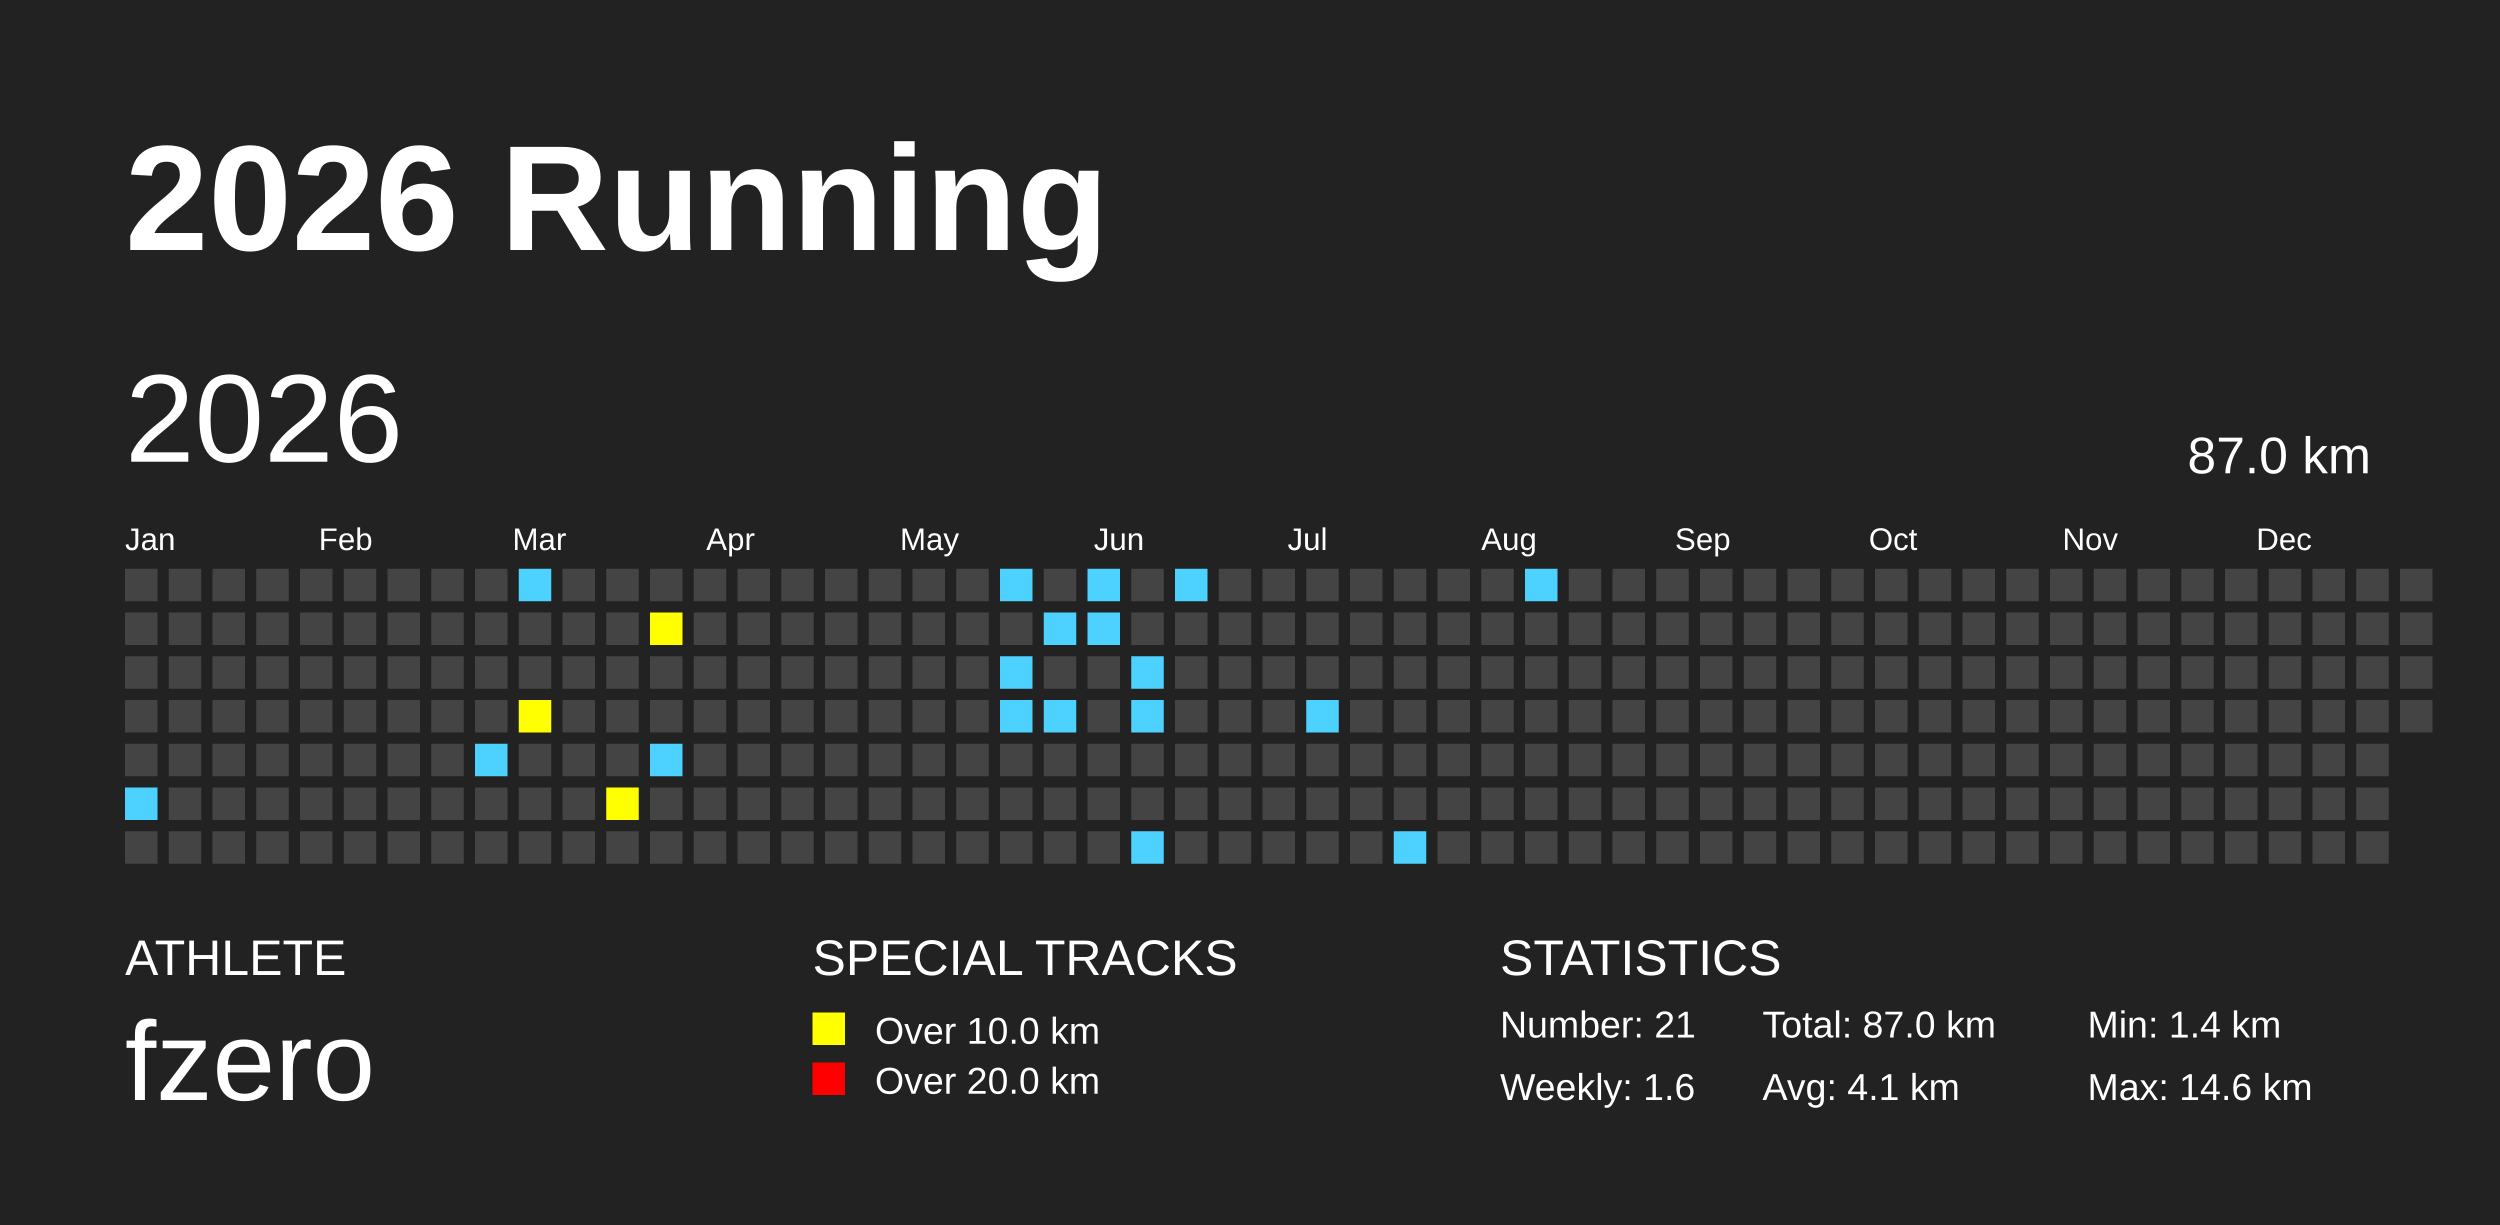
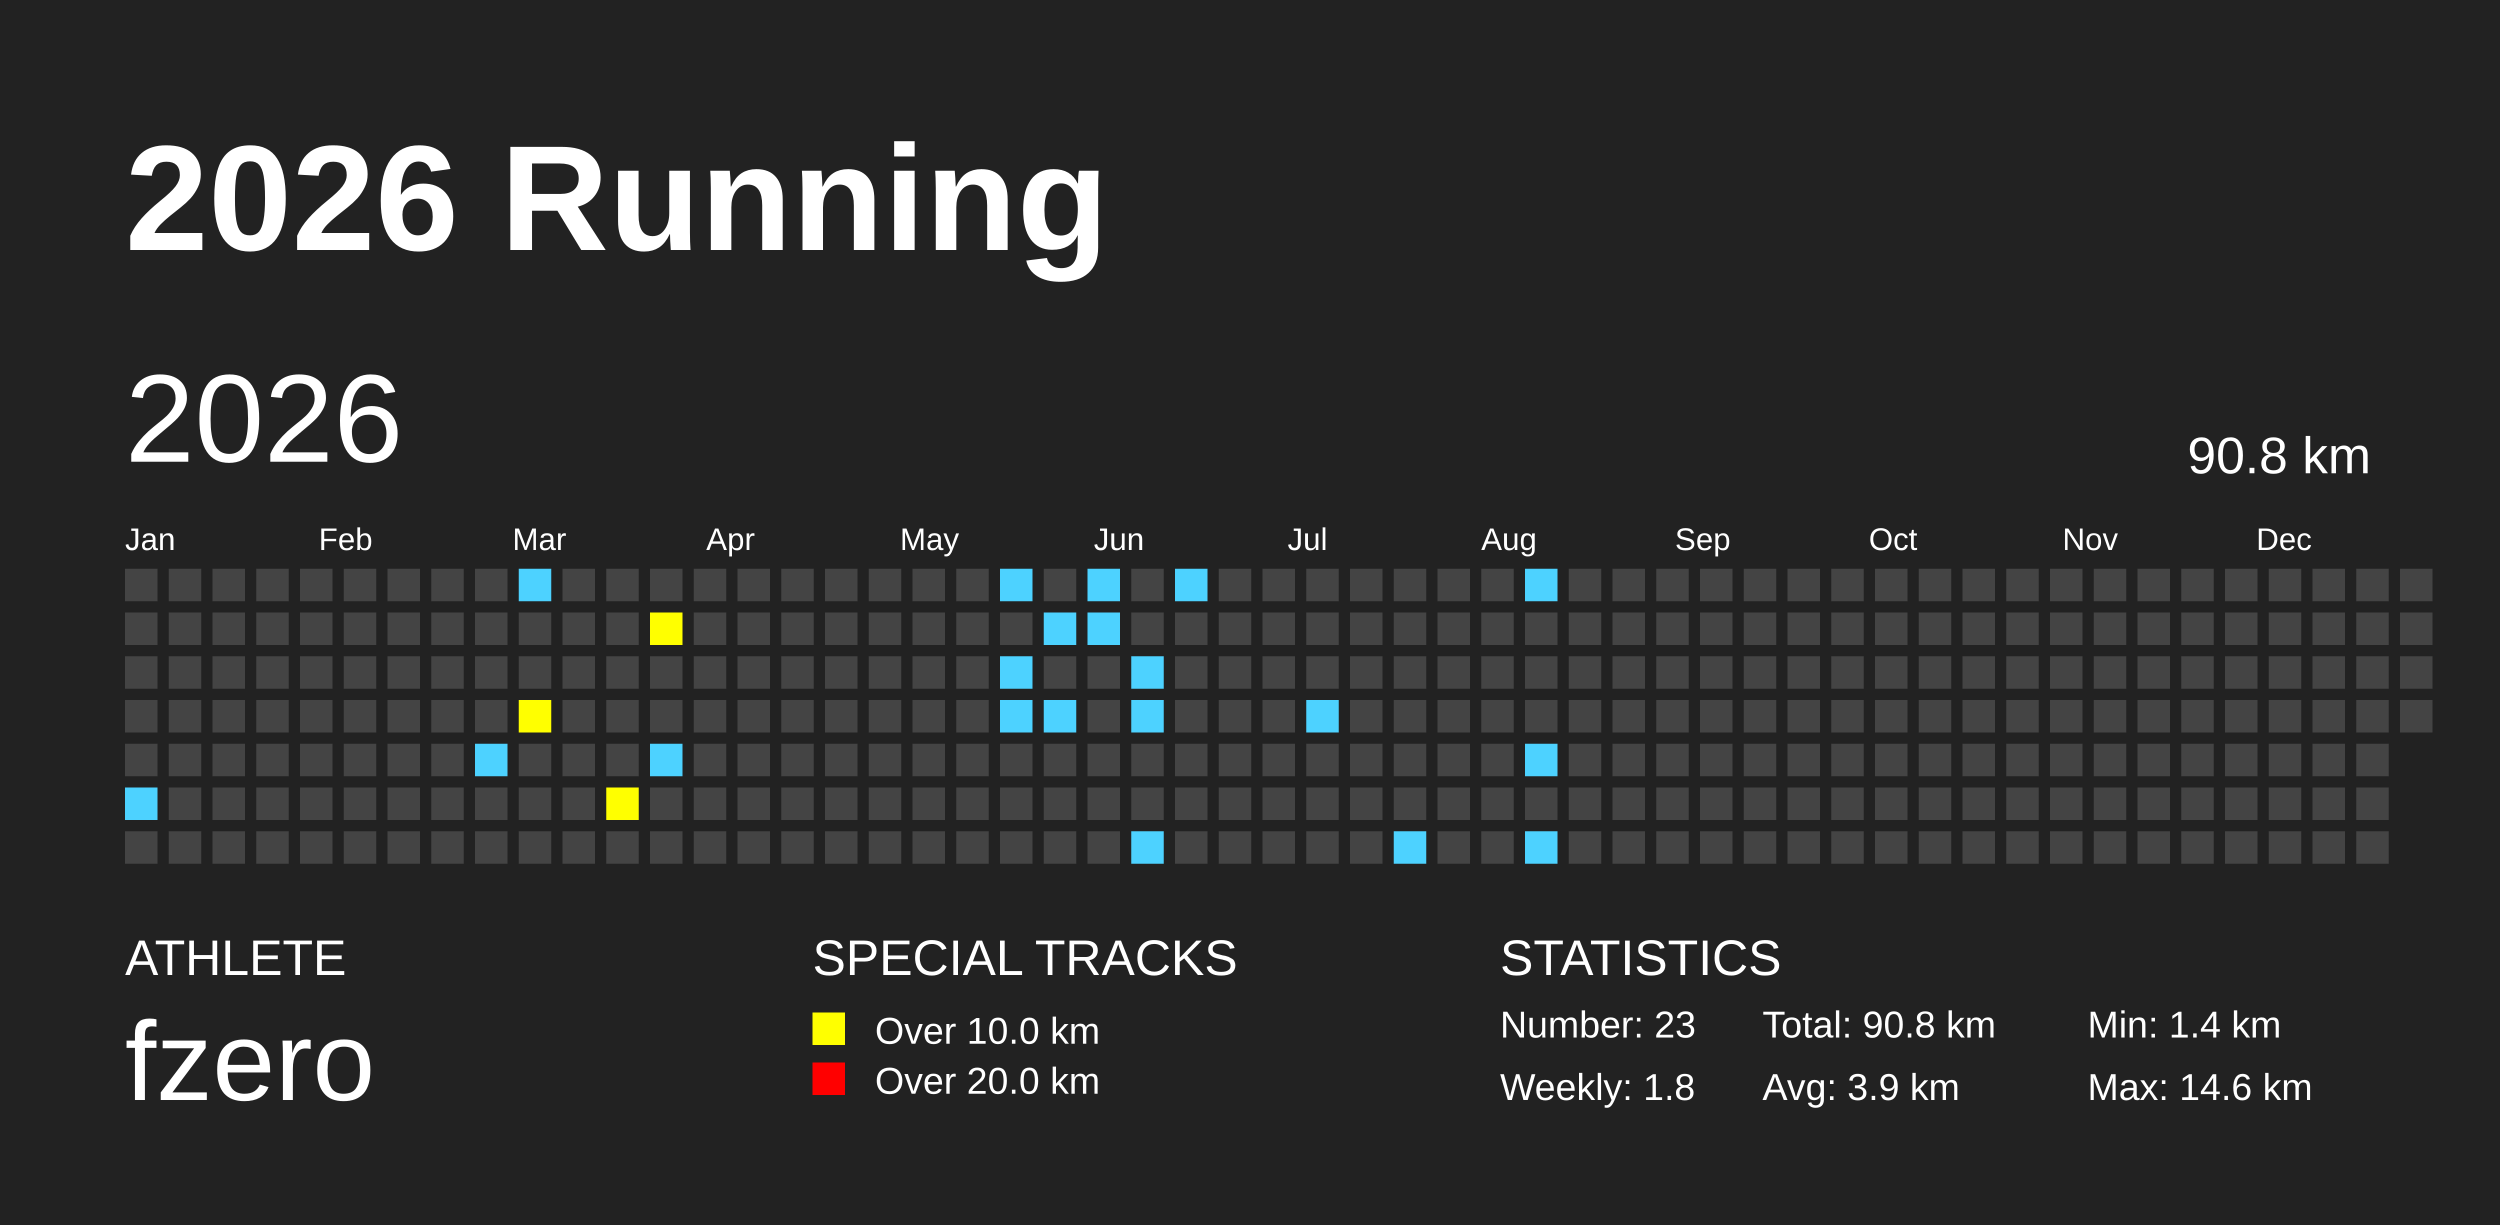
<svg xmlns="http://www.w3.org/2000/svg" baseProfile="full" height="98mm" version="1.1" viewBox="0,0,200,98" width="200mm">
  <defs />
  <rect fill="#222222" height="98" width="200" x="0" y="0" />
  <text fill="#FFFFFF" style="font-size:12px; font-family:Arial; font-weight:bold;" x="10" y="20">2026 Running</text>
  <text fill="#FFFFFF" style="font-size:4px; font-family:Arial" x="10" y="78">ATHLETE</text>
  <text fill="#FFFFFF" style="font-size:9px; font-family:Arial" x="10" y="88">fzero</text>
  <text fill="#FFFFFF" style="font-size:4px; font-family:Arial" x="65" y="78">SPECIAL TRACKS</text>
  <rect fill="yellow" height="2.6" width="2.6" x="65" y="81" />
  <text fill="#FFFFFF" style="font-size:3px; font-family:Arial" x="70" y="83.5">Over 10.0 km</text>
  <rect fill="red" height="2.6" width="2.6" x="65" y="85" />
  <text fill="#FFFFFF" style="font-size:3px; font-family:Arial" x="70" y="87.5">Over 20.0 km</text>
  <text fill="#FFFFFF" style="font-size:4px; font-family:Arial" x="120" y="78">STATISTICS</text>
-   <text fill="#FFFFFF" style="font-size:3px; font-family:Arial" x="120" y="83">Number: 21</text>
-   <text fill="#FFFFFF" style="font-size:3px; font-family:Arial" x="120" y="88">Weekly: 1.6</text>
-   <text fill="#FFFFFF" style="font-size:3px; font-family:Arial" x="141" y="83">Total: 87.0 km</text>
-   <text fill="#FFFFFF" style="font-size:3px; font-family:Arial" x="141" y="88">Avg: 4.1 km</text>
+   <text fill="#FFFFFF" style="font-size:3px; font-family:Arial" x="120" y="83">Number: 23</text>
+   <text fill="#FFFFFF" style="font-size:3px; font-family:Arial" x="120" y="88">Weekly: 1.8</text>
+   <text fill="#FFFFFF" style="font-size:3px; font-family:Arial" x="141" y="83">Total: 90.8 km</text>
+   <text fill="#FFFFFF" style="font-size:3px; font-family:Arial" x="141" y="88">Avg: 3.9 km</text>
  <text fill="#FFFFFF" style="font-size:3px; font-family:Arial" x="167" y="83">Min: 1.4 km</text>
  <text fill="#FFFFFF" style="font-size:3px; font-family:Arial" x="167" y="88">Max: 14.6 km</text>
  <text dominant-baseline="hanging" fill="#FFFFFF" style="font-size:10.0px; font-family:Arial;" x="10" y="30">2026</text>
-   <text dominant-baseline="hanging" fill="#FFFFFF" style="font-size:4.125px; font-family:Arial;" x="175" y="35">87.0 km</text>
+   <text dominant-baseline="hanging" fill="#FFFFFF" style="font-size:4.125px; font-family:Arial;" x="175" y="35">90.8 km</text>
  <text fill="#FFFFFF" style="font-size:2.5px; font-family:Arial" x="10.0" y="44">Jan</text>
  <text fill="#FFFFFF" style="font-size:2.5px; font-family:Arial" x="25.5" y="44">Feb</text>
  <text fill="#FFFFFF" style="font-size:2.5px; font-family:Arial" x="41.0" y="44">Mar</text>
  <text fill="#FFFFFF" style="font-size:2.5px; font-family:Arial" x="56.5" y="44">Apr</text>
  <text fill="#FFFFFF" style="font-size:2.5px; font-family:Arial" x="72.0" y="44">May</text>
  <text fill="#FFFFFF" style="font-size:2.5px; font-family:Arial" x="87.5" y="44">Jun</text>
  <text fill="#FFFFFF" style="font-size:2.5px; font-family:Arial" x="103.0" y="44">Jul</text>
  <text fill="#FFFFFF" style="font-size:2.5px; font-family:Arial" x="118.5" y="44">Aug</text>
  <text fill="#FFFFFF" style="font-size:2.5px; font-family:Arial" x="134.0" y="44">Sep</text>
  <text fill="#FFFFFF" style="font-size:2.5px; font-family:Arial" x="149.5" y="44">Oct</text>
  <text fill="#FFFFFF" style="font-size:2.5px; font-family:Arial" x="165.0" y="44">Nov</text>
  <text fill="#FFFFFF" style="font-size:2.5px; font-family:Arial" x="180.5" y="44">Dec</text>
  <rect fill="#444444" height="2.6" width="2.6" x="10.0" y="45.5" />
  <rect fill="#444444" height="2.6" width="2.6" x="10.0" y="49.0" />
  <rect fill="#444444" height="2.6" width="2.6" x="10.0" y="52.5" />
  <rect fill="#444444" height="2.6" width="2.6" x="10.0" y="56.0" />
  <rect fill="#444444" height="2.6" width="2.6" x="10.0" y="59.5" />
  <rect fill="#4DD2FF" height="2.6" width="2.6" x="10.0" y="63.0" />
  <rect fill="#444444" height="2.6" width="2.6" x="10.0" y="66.5" />
  <rect fill="#444444" height="2.6" width="2.6" x="13.5" y="45.5" />
  <rect fill="#444444" height="2.6" width="2.6" x="13.5" y="49.0" />
  <rect fill="#444444" height="2.6" width="2.6" x="13.5" y="52.5" />
  <rect fill="#444444" height="2.6" width="2.6" x="13.5" y="56.0" />
  <rect fill="#444444" height="2.6" width="2.6" x="13.5" y="59.5" />
  <rect fill="#444444" height="2.6" width="2.6" x="13.5" y="63.0" />
  <rect fill="#444444" height="2.6" width="2.6" x="13.5" y="66.5" />
  <rect fill="#444444" height="2.6" width="2.6" x="17.0" y="45.5" />
  <rect fill="#444444" height="2.6" width="2.6" x="17.0" y="49.0" />
  <rect fill="#444444" height="2.6" width="2.6" x="17.0" y="52.5" />
  <rect fill="#444444" height="2.6" width="2.6" x="17.0" y="56.0" />
  <rect fill="#444444" height="2.6" width="2.6" x="17.0" y="59.5" />
  <rect fill="#444444" height="2.6" width="2.6" x="17.0" y="63.0" />
  <rect fill="#444444" height="2.6" width="2.6" x="17.0" y="66.5" />
  <rect fill="#444444" height="2.6" width="2.6" x="20.5" y="45.5" />
  <rect fill="#444444" height="2.6" width="2.6" x="20.5" y="49.0" />
  <rect fill="#444444" height="2.6" width="2.6" x="20.5" y="52.5" />
  <rect fill="#444444" height="2.6" width="2.6" x="20.5" y="56.0" />
  <rect fill="#444444" height="2.6" width="2.6" x="20.5" y="59.5" />
  <rect fill="#444444" height="2.6" width="2.6" x="20.5" y="63.0" />
  <rect fill="#444444" height="2.6" width="2.6" x="20.5" y="66.5" />
  <rect fill="#444444" height="2.6" width="2.6" x="24.0" y="45.5" />
  <rect fill="#444444" height="2.6" width="2.6" x="24.0" y="49.0" />
  <rect fill="#444444" height="2.6" width="2.6" x="24.0" y="52.5" />
  <rect fill="#444444" height="2.6" width="2.6" x="24.0" y="56.0" />
  <rect fill="#444444" height="2.6" width="2.6" x="24.0" y="59.5" />
  <rect fill="#444444" height="2.6" width="2.6" x="24.0" y="63.0" />
  <rect fill="#444444" height="2.6" width="2.6" x="24.0" y="66.5" />
  <rect fill="#444444" height="2.6" width="2.6" x="27.5" y="45.5" />
  <rect fill="#444444" height="2.6" width="2.6" x="27.5" y="49.0" />
  <rect fill="#444444" height="2.6" width="2.6" x="27.5" y="52.5" />
  <rect fill="#444444" height="2.6" width="2.6" x="27.5" y="56.0" />
  <rect fill="#444444" height="2.6" width="2.6" x="27.5" y="59.5" />
  <rect fill="#444444" height="2.6" width="2.6" x="27.5" y="63.0" />
  <rect fill="#444444" height="2.6" width="2.6" x="27.5" y="66.5" />
  <rect fill="#444444" height="2.6" width="2.6" x="31.0" y="45.5" />
  <rect fill="#444444" height="2.6" width="2.6" x="31.0" y="49.0" />
  <rect fill="#444444" height="2.6" width="2.6" x="31.0" y="52.5" />
  <rect fill="#444444" height="2.6" width="2.6" x="31.0" y="56.0" />
  <rect fill="#444444" height="2.6" width="2.6" x="31.0" y="59.5" />
  <rect fill="#444444" height="2.6" width="2.6" x="31.0" y="63.0" />
  <rect fill="#444444" height="2.6" width="2.6" x="31.0" y="66.5" />
  <rect fill="#444444" height="2.6" width="2.6" x="34.5" y="45.5" />
  <rect fill="#444444" height="2.6" width="2.6" x="34.5" y="49.0" />
  <rect fill="#444444" height="2.6" width="2.6" x="34.5" y="52.5" />
  <rect fill="#444444" height="2.6" width="2.6" x="34.5" y="56.0" />
  <rect fill="#444444" height="2.6" width="2.6" x="34.5" y="59.5" />
  <rect fill="#444444" height="2.6" width="2.6" x="34.5" y="63.0" />
  <rect fill="#444444" height="2.6" width="2.6" x="34.5" y="66.5" />
  <rect fill="#444444" height="2.6" width="2.6" x="38.0" y="45.5" />
  <rect fill="#444444" height="2.6" width="2.6" x="38.0" y="49.0" />
  <rect fill="#444444" height="2.6" width="2.6" x="38.0" y="52.5" />
  <rect fill="#444444" height="2.6" width="2.6" x="38.0" y="56.0" />
  <rect fill="#4DD2FF" height="2.6" width="2.6" x="38.0" y="59.5" />
  <rect fill="#444444" height="2.6" width="2.6" x="38.0" y="63.0" />
  <rect fill="#444444" height="2.6" width="2.6" x="38.0" y="66.5" />
  <rect fill="#4DD2FF" height="2.6" width="2.6" x="41.5" y="45.5" />
  <rect fill="#444444" height="2.6" width="2.6" x="41.5" y="49.0" />
  <rect fill="#444444" height="2.6" width="2.6" x="41.5" y="52.5" />
  <rect fill="yellow" height="2.6" width="2.6" x="41.5" y="56.0" />
  <rect fill="#444444" height="2.6" width="2.6" x="41.5" y="59.5" />
  <rect fill="#444444" height="2.6" width="2.6" x="41.5" y="63.0" />
  <rect fill="#444444" height="2.6" width="2.6" x="41.5" y="66.5" />
  <rect fill="#444444" height="2.6" width="2.6" x="45.0" y="45.5" />
  <rect fill="#444444" height="2.6" width="2.6" x="45.0" y="49.0" />
  <rect fill="#444444" height="2.6" width="2.6" x="45.0" y="52.5" />
  <rect fill="#444444" height="2.6" width="2.6" x="45.0" y="56.0" />
  <rect fill="#444444" height="2.6" width="2.6" x="45.0" y="59.5" />
  <rect fill="#444444" height="2.6" width="2.6" x="45.0" y="63.0" />
  <rect fill="#444444" height="2.6" width="2.6" x="45.0" y="66.5" />
  <rect fill="#444444" height="2.6" width="2.6" x="48.5" y="45.5" />
  <rect fill="#444444" height="2.6" width="2.6" x="48.5" y="49.0" />
  <rect fill="#444444" height="2.6" width="2.6" x="48.5" y="52.5" />
  <rect fill="#444444" height="2.6" width="2.6" x="48.5" y="56.0" />
  <rect fill="#444444" height="2.6" width="2.6" x="48.5" y="59.5" />
  <rect fill="yellow" height="2.6" width="2.6" x="48.5" y="63.0" />
  <rect fill="#444444" height="2.6" width="2.6" x="48.5" y="66.5" />
  <rect fill="#444444" height="2.6" width="2.6" x="52.0" y="45.5" />
  <rect fill="yellow" height="2.6" width="2.6" x="52.0" y="49.0" />
  <rect fill="#444444" height="2.6" width="2.6" x="52.0" y="52.5" />
  <rect fill="#444444" height="2.6" width="2.6" x="52.0" y="56.0" />
  <rect fill="#4DD2FF" height="2.6" width="2.6" x="52.0" y="59.5" />
  <rect fill="#444444" height="2.6" width="2.6" x="52.0" y="63.0" />
  <rect fill="#444444" height="2.6" width="2.6" x="52.0" y="66.5" />
  <rect fill="#444444" height="2.6" width="2.6" x="55.5" y="45.5" />
  <rect fill="#444444" height="2.6" width="2.6" x="55.5" y="49.0" />
  <rect fill="#444444" height="2.6" width="2.6" x="55.5" y="52.5" />
  <rect fill="#444444" height="2.6" width="2.6" x="55.5" y="56.0" />
  <rect fill="#444444" height="2.6" width="2.6" x="55.5" y="59.5" />
  <rect fill="#444444" height="2.6" width="2.6" x="55.5" y="63.0" />
  <rect fill="#444444" height="2.6" width="2.6" x="55.5" y="66.5" />
  <rect fill="#444444" height="2.6" width="2.6" x="59.0" y="45.5" />
  <rect fill="#444444" height="2.6" width="2.6" x="59.0" y="49.0" />
  <rect fill="#444444" height="2.6" width="2.6" x="59.0" y="52.5" />
  <rect fill="#444444" height="2.6" width="2.6" x="59.0" y="56.0" />
  <rect fill="#444444" height="2.6" width="2.6" x="59.0" y="59.5" />
  <rect fill="#444444" height="2.6" width="2.6" x="59.0" y="63.0" />
  <rect fill="#444444" height="2.6" width="2.6" x="59.0" y="66.5" />
  <rect fill="#444444" height="2.6" width="2.6" x="62.5" y="45.5" />
  <rect fill="#444444" height="2.6" width="2.6" x="62.5" y="49.0" />
  <rect fill="#444444" height="2.6" width="2.6" x="62.5" y="52.5" />
  <rect fill="#444444" height="2.6" width="2.6" x="62.5" y="56.0" />
  <rect fill="#444444" height="2.6" width="2.6" x="62.5" y="59.5" />
  <rect fill="#444444" height="2.6" width="2.6" x="62.5" y="63.0" />
  <rect fill="#444444" height="2.6" width="2.6" x="62.5" y="66.5" />
  <rect fill="#444444" height="2.6" width="2.6" x="66.0" y="45.5" />
  <rect fill="#444444" height="2.6" width="2.6" x="66.0" y="49.0" />
  <rect fill="#444444" height="2.6" width="2.6" x="66.0" y="52.5" />
  <rect fill="#444444" height="2.6" width="2.6" x="66.0" y="56.0" />
  <rect fill="#444444" height="2.6" width="2.6" x="66.0" y="59.5" />
  <rect fill="#444444" height="2.6" width="2.6" x="66.0" y="63.0" />
  <rect fill="#444444" height="2.6" width="2.6" x="66.0" y="66.5" />
  <rect fill="#444444" height="2.6" width="2.6" x="69.5" y="45.5" />
  <rect fill="#444444" height="2.6" width="2.6" x="69.5" y="49.0" />
  <rect fill="#444444" height="2.6" width="2.6" x="69.5" y="52.5" />
  <rect fill="#444444" height="2.6" width="2.6" x="69.5" y="56.0" />
  <rect fill="#444444" height="2.6" width="2.6" x="69.5" y="59.5" />
  <rect fill="#444444" height="2.6" width="2.6" x="69.5" y="63.0" />
  <rect fill="#444444" height="2.6" width="2.6" x="69.5" y="66.5" />
  <rect fill="#444444" height="2.6" width="2.6" x="73.0" y="45.5" />
  <rect fill="#444444" height="2.6" width="2.6" x="73.0" y="49.0" />
  <rect fill="#444444" height="2.6" width="2.6" x="73.0" y="52.5" />
  <rect fill="#444444" height="2.6" width="2.6" x="73.0" y="56.0" />
  <rect fill="#444444" height="2.6" width="2.6" x="73.0" y="59.5" />
  <rect fill="#444444" height="2.6" width="2.6" x="73.0" y="63.0" />
  <rect fill="#444444" height="2.6" width="2.6" x="73.0" y="66.5" />
  <rect fill="#444444" height="2.6" width="2.6" x="76.5" y="45.5" />
  <rect fill="#444444" height="2.6" width="2.6" x="76.5" y="49.0" />
  <rect fill="#444444" height="2.6" width="2.6" x="76.5" y="52.5" />
  <rect fill="#444444" height="2.6" width="2.6" x="76.5" y="56.0" />
  <rect fill="#444444" height="2.6" width="2.6" x="76.5" y="59.5" />
  <rect fill="#444444" height="2.6" width="2.6" x="76.5" y="63.0" />
  <rect fill="#444444" height="2.6" width="2.6" x="76.5" y="66.5" />
  <rect fill="#4DD2FF" height="2.6" width="2.6" x="80.0" y="45.5" />
  <rect fill="#444444" height="2.6" width="2.6" x="80.0" y="49.0" />
  <rect fill="#4DD2FF" height="2.6" width="2.6" x="80.0" y="52.5" />
  <rect fill="#4DD2FF" height="2.6" width="2.6" x="80.0" y="56.0" />
  <rect fill="#444444" height="2.6" width="2.6" x="80.0" y="59.5" />
  <rect fill="#444444" height="2.6" width="2.6" x="80.0" y="63.0" />
  <rect fill="#444444" height="2.6" width="2.6" x="80.0" y="66.5" />
  <rect fill="#444444" height="2.6" width="2.6" x="83.5" y="45.5" />
  <rect fill="#4DD2FF" height="2.6" width="2.6" x="83.5" y="49.0" />
  <rect fill="#444444" height="2.6" width="2.6" x="83.5" y="52.5" />
  <rect fill="#4DD2FF" height="2.6" width="2.6" x="83.5" y="56.0" />
  <rect fill="#444444" height="2.6" width="2.6" x="83.5" y="59.5" />
  <rect fill="#444444" height="2.6" width="2.6" x="83.5" y="63.0" />
  <rect fill="#444444" height="2.6" width="2.6" x="83.5" y="66.5" />
  <rect fill="#4DD2FF" height="2.6" width="2.6" x="87.0" y="45.5" />
  <rect fill="#4DD2FF" height="2.6" width="2.6" x="87.0" y="49.0" />
  <rect fill="#444444" height="2.6" width="2.6" x="87.0" y="52.5" />
  <rect fill="#444444" height="2.6" width="2.6" x="87.0" y="56.0" />
  <rect fill="#444444" height="2.6" width="2.6" x="87.0" y="59.5" />
  <rect fill="#444444" height="2.6" width="2.6" x="87.0" y="63.0" />
  <rect fill="#444444" height="2.6" width="2.6" x="87.0" y="66.5" />
  <rect fill="#444444" height="2.6" width="2.6" x="90.5" y="45.5" />
  <rect fill="#444444" height="2.6" width="2.6" x="90.5" y="49.0" />
  <rect fill="#4DD2FF" height="2.6" width="2.6" x="90.5" y="52.5" />
  <rect fill="#4DD2FF" height="2.6" width="2.6" x="90.5" y="56.0" />
  <rect fill="#444444" height="2.6" width="2.6" x="90.5" y="59.5" />
  <rect fill="#444444" height="2.6" width="2.6" x="90.5" y="63.0" />
  <rect fill="#4DD2FF" height="2.6" width="2.6" x="90.5" y="66.5" />
  <rect fill="#4DD2FF" height="2.6" width="2.6" x="94.0" y="45.5" />
  <rect fill="#444444" height="2.6" width="2.6" x="94.0" y="49.0" />
  <rect fill="#444444" height="2.6" width="2.6" x="94.0" y="52.5" />
  <rect fill="#444444" height="2.6" width="2.6" x="94.0" y="56.0" />
  <rect fill="#444444" height="2.6" width="2.6" x="94.0" y="59.5" />
  <rect fill="#444444" height="2.6" width="2.6" x="94.0" y="63.0" />
  <rect fill="#444444" height="2.6" width="2.6" x="94.0" y="66.5" />
  <rect fill="#444444" height="2.6" width="2.6" x="97.5" y="45.5" />
  <rect fill="#444444" height="2.6" width="2.6" x="97.5" y="49.0" />
  <rect fill="#444444" height="2.6" width="2.6" x="97.5" y="52.5" />
  <rect fill="#444444" height="2.6" width="2.6" x="97.5" y="56.0" />
  <rect fill="#444444" height="2.6" width="2.6" x="97.5" y="59.5" />
  <rect fill="#444444" height="2.6" width="2.6" x="97.5" y="63.0" />
  <rect fill="#444444" height="2.6" width="2.6" x="97.5" y="66.5" />
  <rect fill="#444444" height="2.6" width="2.6" x="101.0" y="45.5" />
  <rect fill="#444444" height="2.6" width="2.6" x="101.0" y="49.0" />
  <rect fill="#444444" height="2.6" width="2.6" x="101.0" y="52.5" />
  <rect fill="#444444" height="2.6" width="2.6" x="101.0" y="56.0" />
  <rect fill="#444444" height="2.6" width="2.6" x="101.0" y="59.5" />
  <rect fill="#444444" height="2.6" width="2.6" x="101.0" y="63.0" />
  <rect fill="#444444" height="2.6" width="2.6" x="101.0" y="66.5" />
  <rect fill="#444444" height="2.6" width="2.6" x="104.5" y="45.5" />
  <rect fill="#444444" height="2.6" width="2.6" x="104.5" y="49.0" />
  <rect fill="#444444" height="2.6" width="2.6" x="104.5" y="52.5" />
  <rect fill="#4DD2FF" height="2.6" width="2.6" x="104.5" y="56.0" />
  <rect fill="#444444" height="2.6" width="2.6" x="104.5" y="59.5" />
  <rect fill="#444444" height="2.6" width="2.6" x="104.5" y="63.0" />
  <rect fill="#444444" height="2.6" width="2.6" x="104.5" y="66.5" />
  <rect fill="#444444" height="2.6" width="2.6" x="108.0" y="45.5" />
  <rect fill="#444444" height="2.6" width="2.6" x="108.0" y="49.0" />
  <rect fill="#444444" height="2.6" width="2.6" x="108.0" y="52.5" />
  <rect fill="#444444" height="2.6" width="2.6" x="108.0" y="56.0" />
  <rect fill="#444444" height="2.6" width="2.6" x="108.0" y="59.5" />
  <rect fill="#444444" height="2.6" width="2.6" x="108.0" y="63.0" />
  <rect fill="#444444" height="2.6" width="2.6" x="108.0" y="66.5" />
  <rect fill="#444444" height="2.6" width="2.6" x="111.5" y="45.5" />
  <rect fill="#444444" height="2.6" width="2.6" x="111.5" y="49.0" />
  <rect fill="#444444" height="2.6" width="2.6" x="111.5" y="52.5" />
  <rect fill="#444444" height="2.6" width="2.6" x="111.5" y="56.0" />
  <rect fill="#444444" height="2.6" width="2.6" x="111.5" y="59.5" />
  <rect fill="#444444" height="2.6" width="2.6" x="111.5" y="63.0" />
  <rect fill="#4DD2FF" height="2.6" width="2.6" x="111.5" y="66.5" />
  <rect fill="#444444" height="2.6" width="2.6" x="115.0" y="45.5" />
  <rect fill="#444444" height="2.6" width="2.6" x="115.0" y="49.0" />
  <rect fill="#444444" height="2.6" width="2.6" x="115.0" y="52.5" />
  <rect fill="#444444" height="2.6" width="2.6" x="115.0" y="56.0" />
  <rect fill="#444444" height="2.6" width="2.6" x="115.0" y="59.5" />
  <rect fill="#444444" height="2.6" width="2.6" x="115.0" y="63.0" />
  <rect fill="#444444" height="2.6" width="2.6" x="115.0" y="66.5" />
  <rect fill="#444444" height="2.6" width="2.6" x="118.5" y="45.5" />
  <rect fill="#444444" height="2.6" width="2.6" x="118.5" y="49.0" />
  <rect fill="#444444" height="2.6" width="2.6" x="118.5" y="52.5" />
  <rect fill="#444444" height="2.6" width="2.6" x="118.5" y="56.0" />
  <rect fill="#444444" height="2.6" width="2.6" x="118.5" y="59.5" />
  <rect fill="#444444" height="2.6" width="2.6" x="118.5" y="63.0" />
  <rect fill="#444444" height="2.6" width="2.6" x="118.5" y="66.5" />
  <rect fill="#4DD2FF" height="2.6" width="2.6" x="122.0" y="45.5" />
  <rect fill="#444444" height="2.6" width="2.6" x="122.0" y="49.0" />
  <rect fill="#444444" height="2.6" width="2.6" x="122.0" y="52.5" />
  <rect fill="#444444" height="2.6" width="2.6" x="122.0" y="56.0" />
-   <rect fill="#444444" height="2.6" width="2.6" x="122.0" y="59.5" />
+   <rect fill="#4DD2FF" height="2.6" width="2.6" x="122.0" y="59.5" />
  <rect fill="#444444" height="2.6" width="2.6" x="122.0" y="63.0" />
-   <rect fill="#444444" height="2.6" width="2.6" x="122.0" y="66.5" />
+   <rect fill="#4DD2FF" height="2.6" width="2.6" x="122.0" y="66.5" />
  <rect fill="#444444" height="2.6" width="2.6" x="125.5" y="45.5" />
  <rect fill="#444444" height="2.6" width="2.6" x="125.5" y="49.0" />
  <rect fill="#444444" height="2.6" width="2.6" x="125.5" y="52.5" />
  <rect fill="#444444" height="2.6" width="2.6" x="125.5" y="56.0" />
  <rect fill="#444444" height="2.6" width="2.6" x="125.5" y="59.5" />
  <rect fill="#444444" height="2.6" width="2.6" x="125.5" y="63.0" />
  <rect fill="#444444" height="2.6" width="2.6" x="125.5" y="66.5" />
  <rect fill="#444444" height="2.6" width="2.6" x="129.0" y="45.5" />
  <rect fill="#444444" height="2.6" width="2.6" x="129.0" y="49.0" />
  <rect fill="#444444" height="2.6" width="2.6" x="129.0" y="52.5" />
  <rect fill="#444444" height="2.6" width="2.6" x="129.0" y="56.0" />
  <rect fill="#444444" height="2.6" width="2.6" x="129.0" y="59.5" />
  <rect fill="#444444" height="2.6" width="2.6" x="129.0" y="63.0" />
  <rect fill="#444444" height="2.6" width="2.6" x="129.0" y="66.5" />
  <rect fill="#444444" height="2.6" width="2.6" x="132.5" y="45.5" />
  <rect fill="#444444" height="2.6" width="2.6" x="132.5" y="49.0" />
  <rect fill="#444444" height="2.6" width="2.6" x="132.5" y="52.5" />
  <rect fill="#444444" height="2.6" width="2.6" x="132.5" y="56.0" />
  <rect fill="#444444" height="2.6" width="2.6" x="132.5" y="59.5" />
  <rect fill="#444444" height="2.6" width="2.6" x="132.5" y="63.0" />
  <rect fill="#444444" height="2.6" width="2.6" x="132.5" y="66.5" />
  <rect fill="#444444" height="2.6" width="2.6" x="136.0" y="45.5" />
  <rect fill="#444444" height="2.6" width="2.6" x="136.0" y="49.0" />
  <rect fill="#444444" height="2.6" width="2.6" x="136.0" y="52.5" />
  <rect fill="#444444" height="2.6" width="2.6" x="136.0" y="56.0" />
  <rect fill="#444444" height="2.6" width="2.6" x="136.0" y="59.5" />
  <rect fill="#444444" height="2.6" width="2.6" x="136.0" y="63.0" />
  <rect fill="#444444" height="2.6" width="2.6" x="136.0" y="66.5" />
  <rect fill="#444444" height="2.6" width="2.6" x="139.5" y="45.5" />
  <rect fill="#444444" height="2.6" width="2.6" x="139.5" y="49.0" />
  <rect fill="#444444" height="2.6" width="2.6" x="139.5" y="52.5" />
  <rect fill="#444444" height="2.6" width="2.6" x="139.5" y="56.0" />
  <rect fill="#444444" height="2.6" width="2.6" x="139.5" y="59.5" />
  <rect fill="#444444" height="2.6" width="2.6" x="139.5" y="63.0" />
  <rect fill="#444444" height="2.6" width="2.6" x="139.5" y="66.5" />
  <rect fill="#444444" height="2.6" width="2.6" x="143.0" y="45.5" />
  <rect fill="#444444" height="2.6" width="2.6" x="143.0" y="49.0" />
  <rect fill="#444444" height="2.6" width="2.6" x="143.0" y="52.5" />
  <rect fill="#444444" height="2.6" width="2.6" x="143.0" y="56.0" />
  <rect fill="#444444" height="2.6" width="2.6" x="143.0" y="59.5" />
  <rect fill="#444444" height="2.6" width="2.6" x="143.0" y="63.0" />
  <rect fill="#444444" height="2.6" width="2.6" x="143.0" y="66.5" />
  <rect fill="#444444" height="2.6" width="2.6" x="146.5" y="45.5" />
  <rect fill="#444444" height="2.6" width="2.6" x="146.5" y="49.0" />
  <rect fill="#444444" height="2.6" width="2.6" x="146.5" y="52.5" />
  <rect fill="#444444" height="2.6" width="2.6" x="146.5" y="56.0" />
  <rect fill="#444444" height="2.6" width="2.6" x="146.5" y="59.5" />
  <rect fill="#444444" height="2.6" width="2.6" x="146.5" y="63.0" />
  <rect fill="#444444" height="2.6" width="2.6" x="146.5" y="66.5" />
  <rect fill="#444444" height="2.6" width="2.6" x="150.0" y="45.5" />
  <rect fill="#444444" height="2.6" width="2.6" x="150.0" y="49.0" />
  <rect fill="#444444" height="2.6" width="2.6" x="150.0" y="52.5" />
  <rect fill="#444444" height="2.6" width="2.6" x="150.0" y="56.0" />
  <rect fill="#444444" height="2.6" width="2.6" x="150.0" y="59.5" />
  <rect fill="#444444" height="2.6" width="2.6" x="150.0" y="63.0" />
  <rect fill="#444444" height="2.6" width="2.6" x="150.0" y="66.5" />
  <rect fill="#444444" height="2.6" width="2.6" x="153.5" y="45.5" />
  <rect fill="#444444" height="2.6" width="2.6" x="153.5" y="49.0" />
  <rect fill="#444444" height="2.6" width="2.6" x="153.5" y="52.5" />
  <rect fill="#444444" height="2.6" width="2.6" x="153.5" y="56.0" />
  <rect fill="#444444" height="2.6" width="2.6" x="153.5" y="59.5" />
  <rect fill="#444444" height="2.6" width="2.6" x="153.5" y="63.0" />
  <rect fill="#444444" height="2.6" width="2.6" x="153.5" y="66.5" />
  <rect fill="#444444" height="2.6" width="2.6" x="157.0" y="45.5" />
  <rect fill="#444444" height="2.6" width="2.6" x="157.0" y="49.0" />
  <rect fill="#444444" height="2.6" width="2.6" x="157.0" y="52.5" />
  <rect fill="#444444" height="2.6" width="2.6" x="157.0" y="56.0" />
  <rect fill="#444444" height="2.6" width="2.6" x="157.0" y="59.5" />
  <rect fill="#444444" height="2.6" width="2.6" x="157.0" y="63.0" />
  <rect fill="#444444" height="2.6" width="2.6" x="157.0" y="66.5" />
  <rect fill="#444444" height="2.6" width="2.6" x="160.5" y="45.5" />
  <rect fill="#444444" height="2.6" width="2.6" x="160.5" y="49.0" />
  <rect fill="#444444" height="2.6" width="2.6" x="160.5" y="52.5" />
  <rect fill="#444444" height="2.6" width="2.6" x="160.5" y="56.0" />
  <rect fill="#444444" height="2.6" width="2.6" x="160.5" y="59.5" />
  <rect fill="#444444" height="2.6" width="2.6" x="160.5" y="63.0" />
  <rect fill="#444444" height="2.6" width="2.6" x="160.5" y="66.5" />
  <rect fill="#444444" height="2.6" width="2.6" x="164.0" y="45.5" />
  <rect fill="#444444" height="2.6" width="2.6" x="164.0" y="49.0" />
  <rect fill="#444444" height="2.6" width="2.6" x="164.0" y="52.5" />
  <rect fill="#444444" height="2.6" width="2.6" x="164.0" y="56.0" />
  <rect fill="#444444" height="2.6" width="2.6" x="164.0" y="59.5" />
  <rect fill="#444444" height="2.6" width="2.6" x="164.0" y="63.0" />
  <rect fill="#444444" height="2.6" width="2.6" x="164.0" y="66.5" />
  <rect fill="#444444" height="2.6" width="2.6" x="167.5" y="45.5" />
  <rect fill="#444444" height="2.6" width="2.6" x="167.5" y="49.0" />
  <rect fill="#444444" height="2.6" width="2.6" x="167.5" y="52.5" />
  <rect fill="#444444" height="2.6" width="2.6" x="167.5" y="56.0" />
  <rect fill="#444444" height="2.6" width="2.6" x="167.5" y="59.5" />
  <rect fill="#444444" height="2.6" width="2.6" x="167.5" y="63.0" />
  <rect fill="#444444" height="2.6" width="2.6" x="167.5" y="66.5" />
  <rect fill="#444444" height="2.6" width="2.6" x="171.0" y="45.5" />
  <rect fill="#444444" height="2.6" width="2.6" x="171.0" y="49.0" />
  <rect fill="#444444" height="2.6" width="2.6" x="171.0" y="52.5" />
  <rect fill="#444444" height="2.6" width="2.6" x="171.0" y="56.0" />
  <rect fill="#444444" height="2.6" width="2.6" x="171.0" y="59.5" />
  <rect fill="#444444" height="2.6" width="2.6" x="171.0" y="63.0" />
  <rect fill="#444444" height="2.6" width="2.6" x="171.0" y="66.5" />
  <rect fill="#444444" height="2.6" width="2.6" x="174.5" y="45.5" />
  <rect fill="#444444" height="2.6" width="2.6" x="174.5" y="49.0" />
  <rect fill="#444444" height="2.6" width="2.6" x="174.5" y="52.5" />
  <rect fill="#444444" height="2.6" width="2.6" x="174.5" y="56.0" />
  <rect fill="#444444" height="2.6" width="2.6" x="174.5" y="59.5" />
  <rect fill="#444444" height="2.6" width="2.6" x="174.5" y="63.0" />
  <rect fill="#444444" height="2.6" width="2.6" x="174.5" y="66.5" />
  <rect fill="#444444" height="2.6" width="2.6" x="178.0" y="45.5" />
  <rect fill="#444444" height="2.6" width="2.6" x="178.0" y="49.0" />
  <rect fill="#444444" height="2.6" width="2.6" x="178.0" y="52.5" />
  <rect fill="#444444" height="2.6" width="2.6" x="178.0" y="56.0" />
  <rect fill="#444444" height="2.6" width="2.6" x="178.0" y="59.5" />
  <rect fill="#444444" height="2.6" width="2.6" x="178.0" y="63.0" />
  <rect fill="#444444" height="2.6" width="2.6" x="178.0" y="66.5" />
  <rect fill="#444444" height="2.6" width="2.6" x="181.5" y="45.5" />
  <rect fill="#444444" height="2.6" width="2.6" x="181.5" y="49.0" />
  <rect fill="#444444" height="2.6" width="2.6" x="181.5" y="52.5" />
  <rect fill="#444444" height="2.6" width="2.6" x="181.5" y="56.0" />
  <rect fill="#444444" height="2.6" width="2.6" x="181.5" y="59.5" />
  <rect fill="#444444" height="2.6" width="2.6" x="181.5" y="63.0" />
  <rect fill="#444444" height="2.6" width="2.6" x="181.5" y="66.5" />
  <rect fill="#444444" height="2.6" width="2.6" x="185.0" y="45.5" />
  <rect fill="#444444" height="2.6" width="2.6" x="185.0" y="49.0" />
  <rect fill="#444444" height="2.6" width="2.6" x="185.0" y="52.5" />
  <rect fill="#444444" height="2.6" width="2.6" x="185.0" y="56.0" />
  <rect fill="#444444" height="2.6" width="2.6" x="185.0" y="59.5" />
  <rect fill="#444444" height="2.6" width="2.6" x="185.0" y="63.0" />
  <rect fill="#444444" height="2.6" width="2.6" x="185.0" y="66.5" />
  <rect fill="#444444" height="2.6" width="2.6" x="188.5" y="45.5" />
  <rect fill="#444444" height="2.6" width="2.6" x="188.5" y="49.0" />
  <rect fill="#444444" height="2.6" width="2.6" x="188.5" y="52.5" />
  <rect fill="#444444" height="2.6" width="2.6" x="188.5" y="56.0" />
  <rect fill="#444444" height="2.6" width="2.6" x="188.5" y="59.5" />
  <rect fill="#444444" height="2.6" width="2.6" x="188.5" y="63.0" />
  <rect fill="#444444" height="2.6" width="2.6" x="188.5" y="66.5" />
  <rect fill="#444444" height="2.6" width="2.6" x="192.0" y="45.5" />
  <rect fill="#444444" height="2.6" width="2.6" x="192.0" y="49.0" />
  <rect fill="#444444" height="2.6" width="2.6" x="192.0" y="52.5" />
  <rect fill="#444444" height="2.6" width="2.6" x="192.0" y="56.0" />
</svg>
